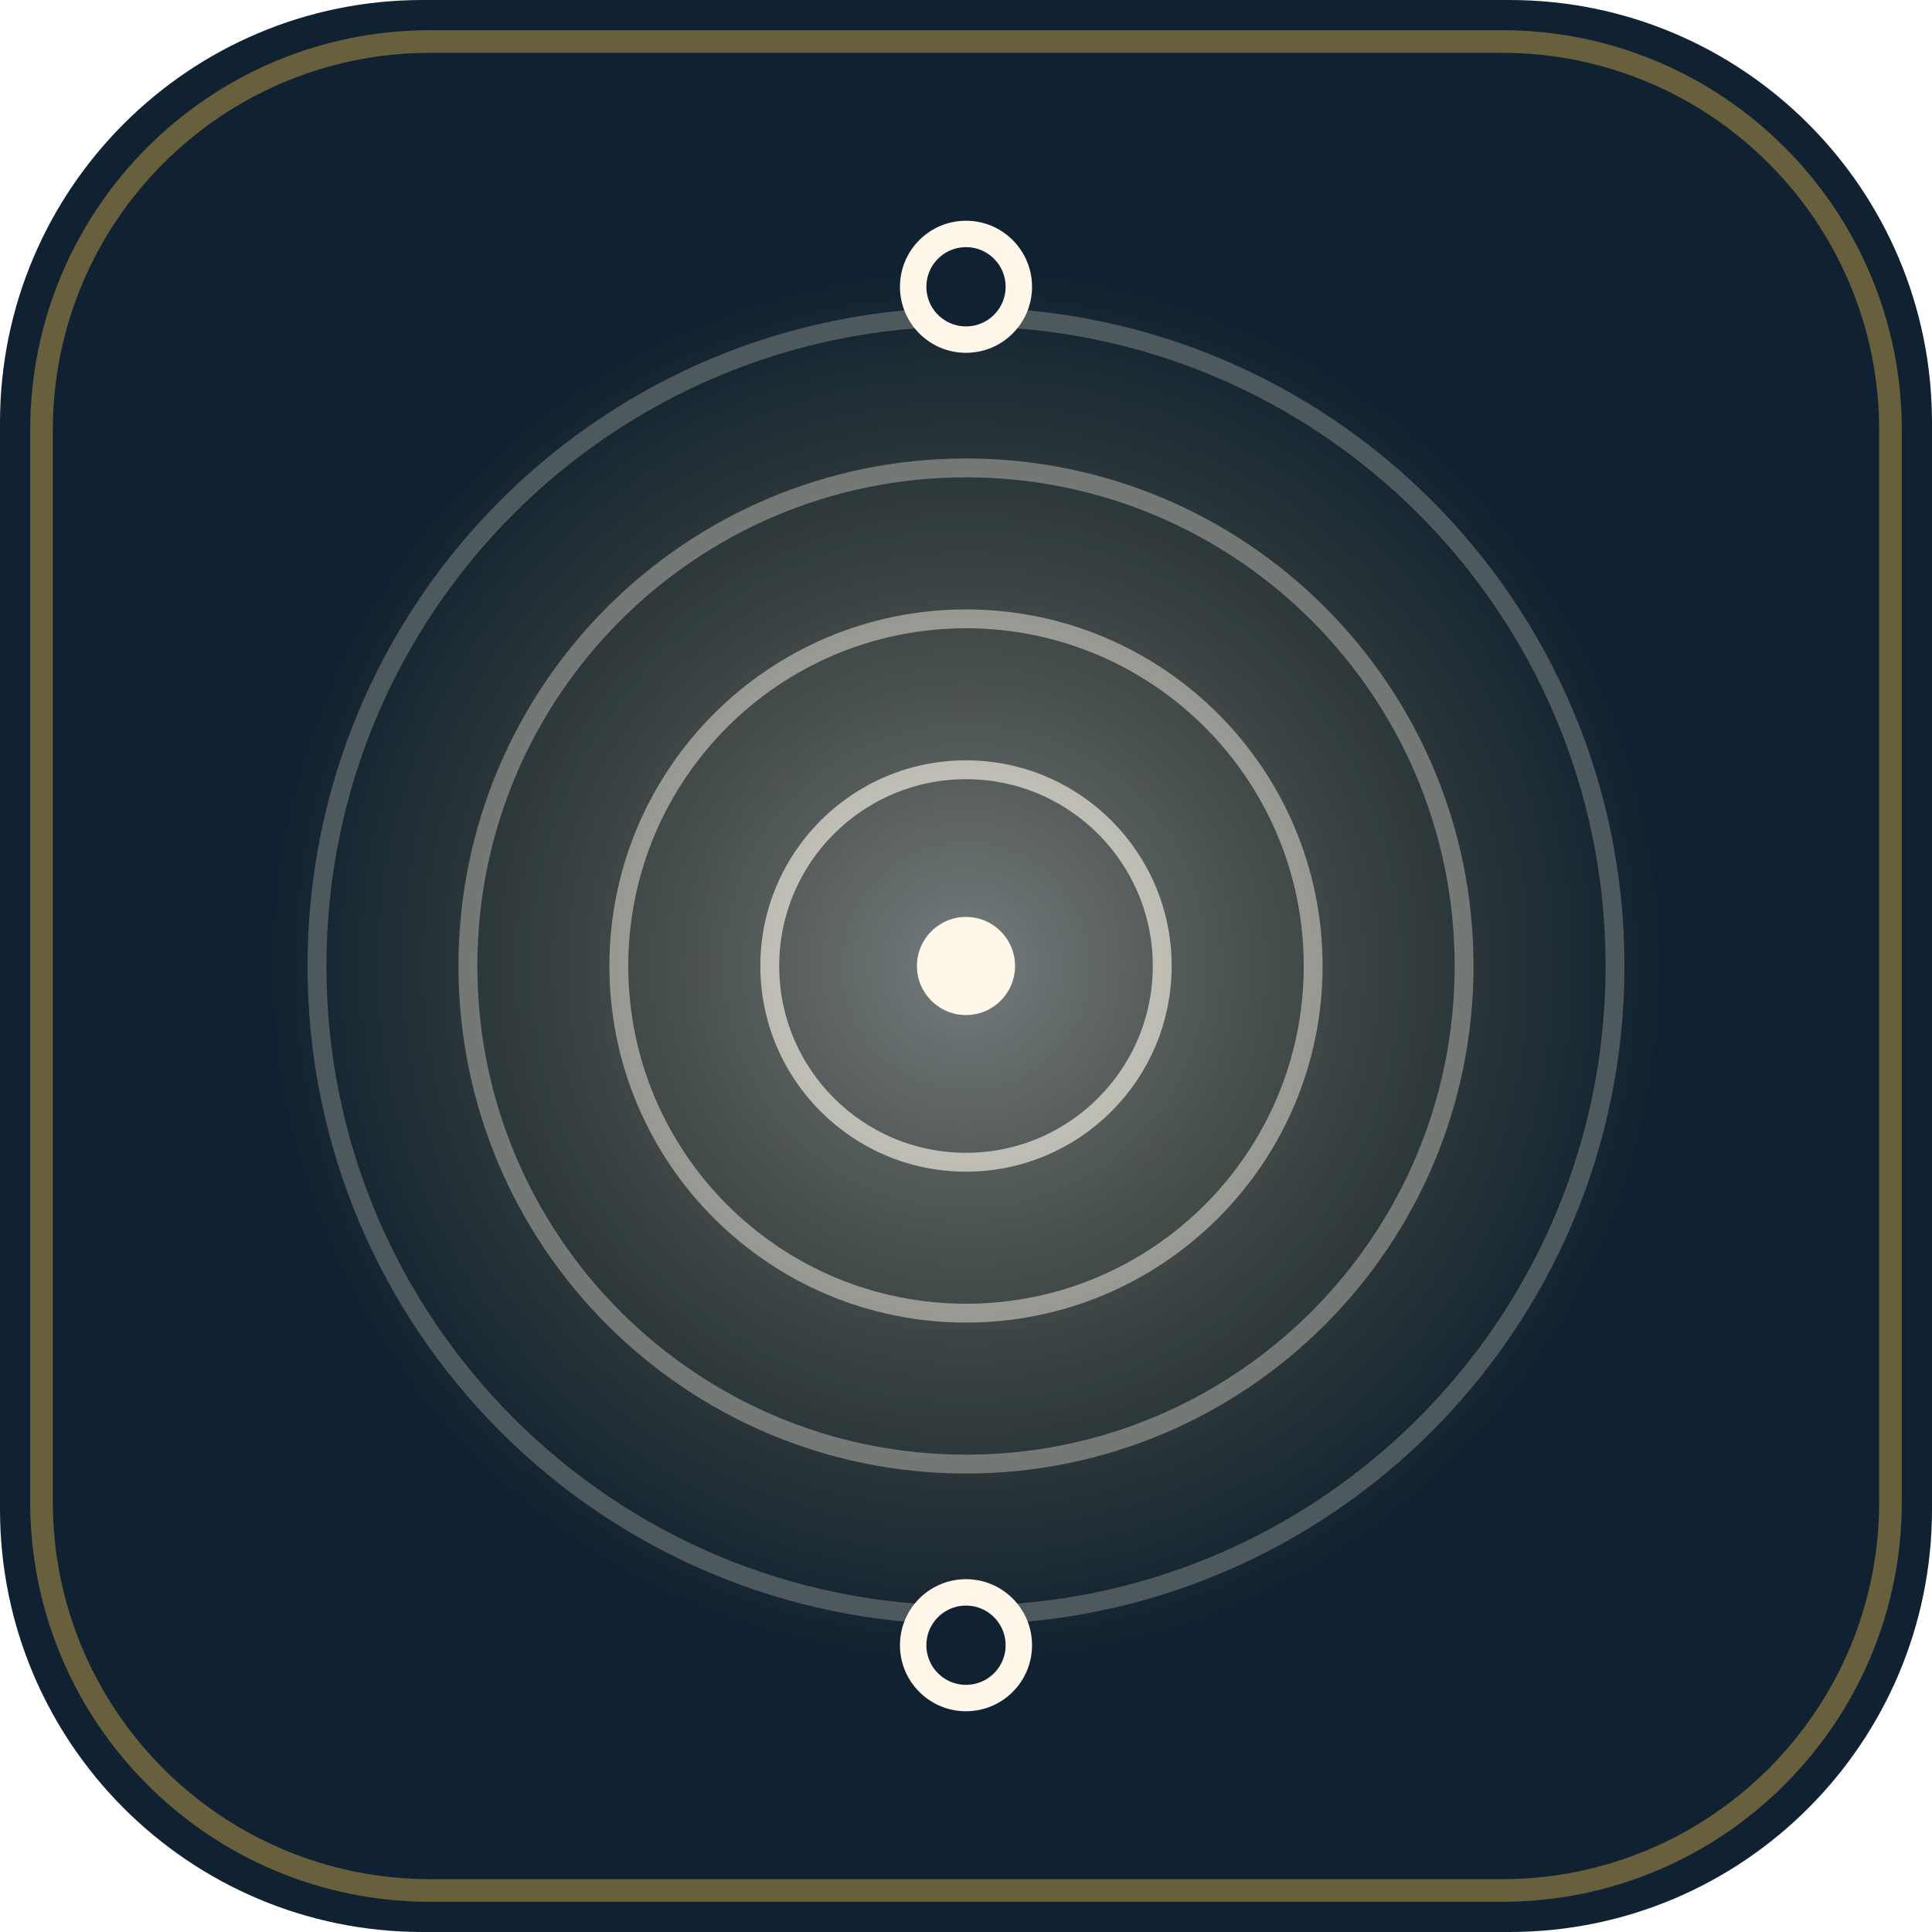
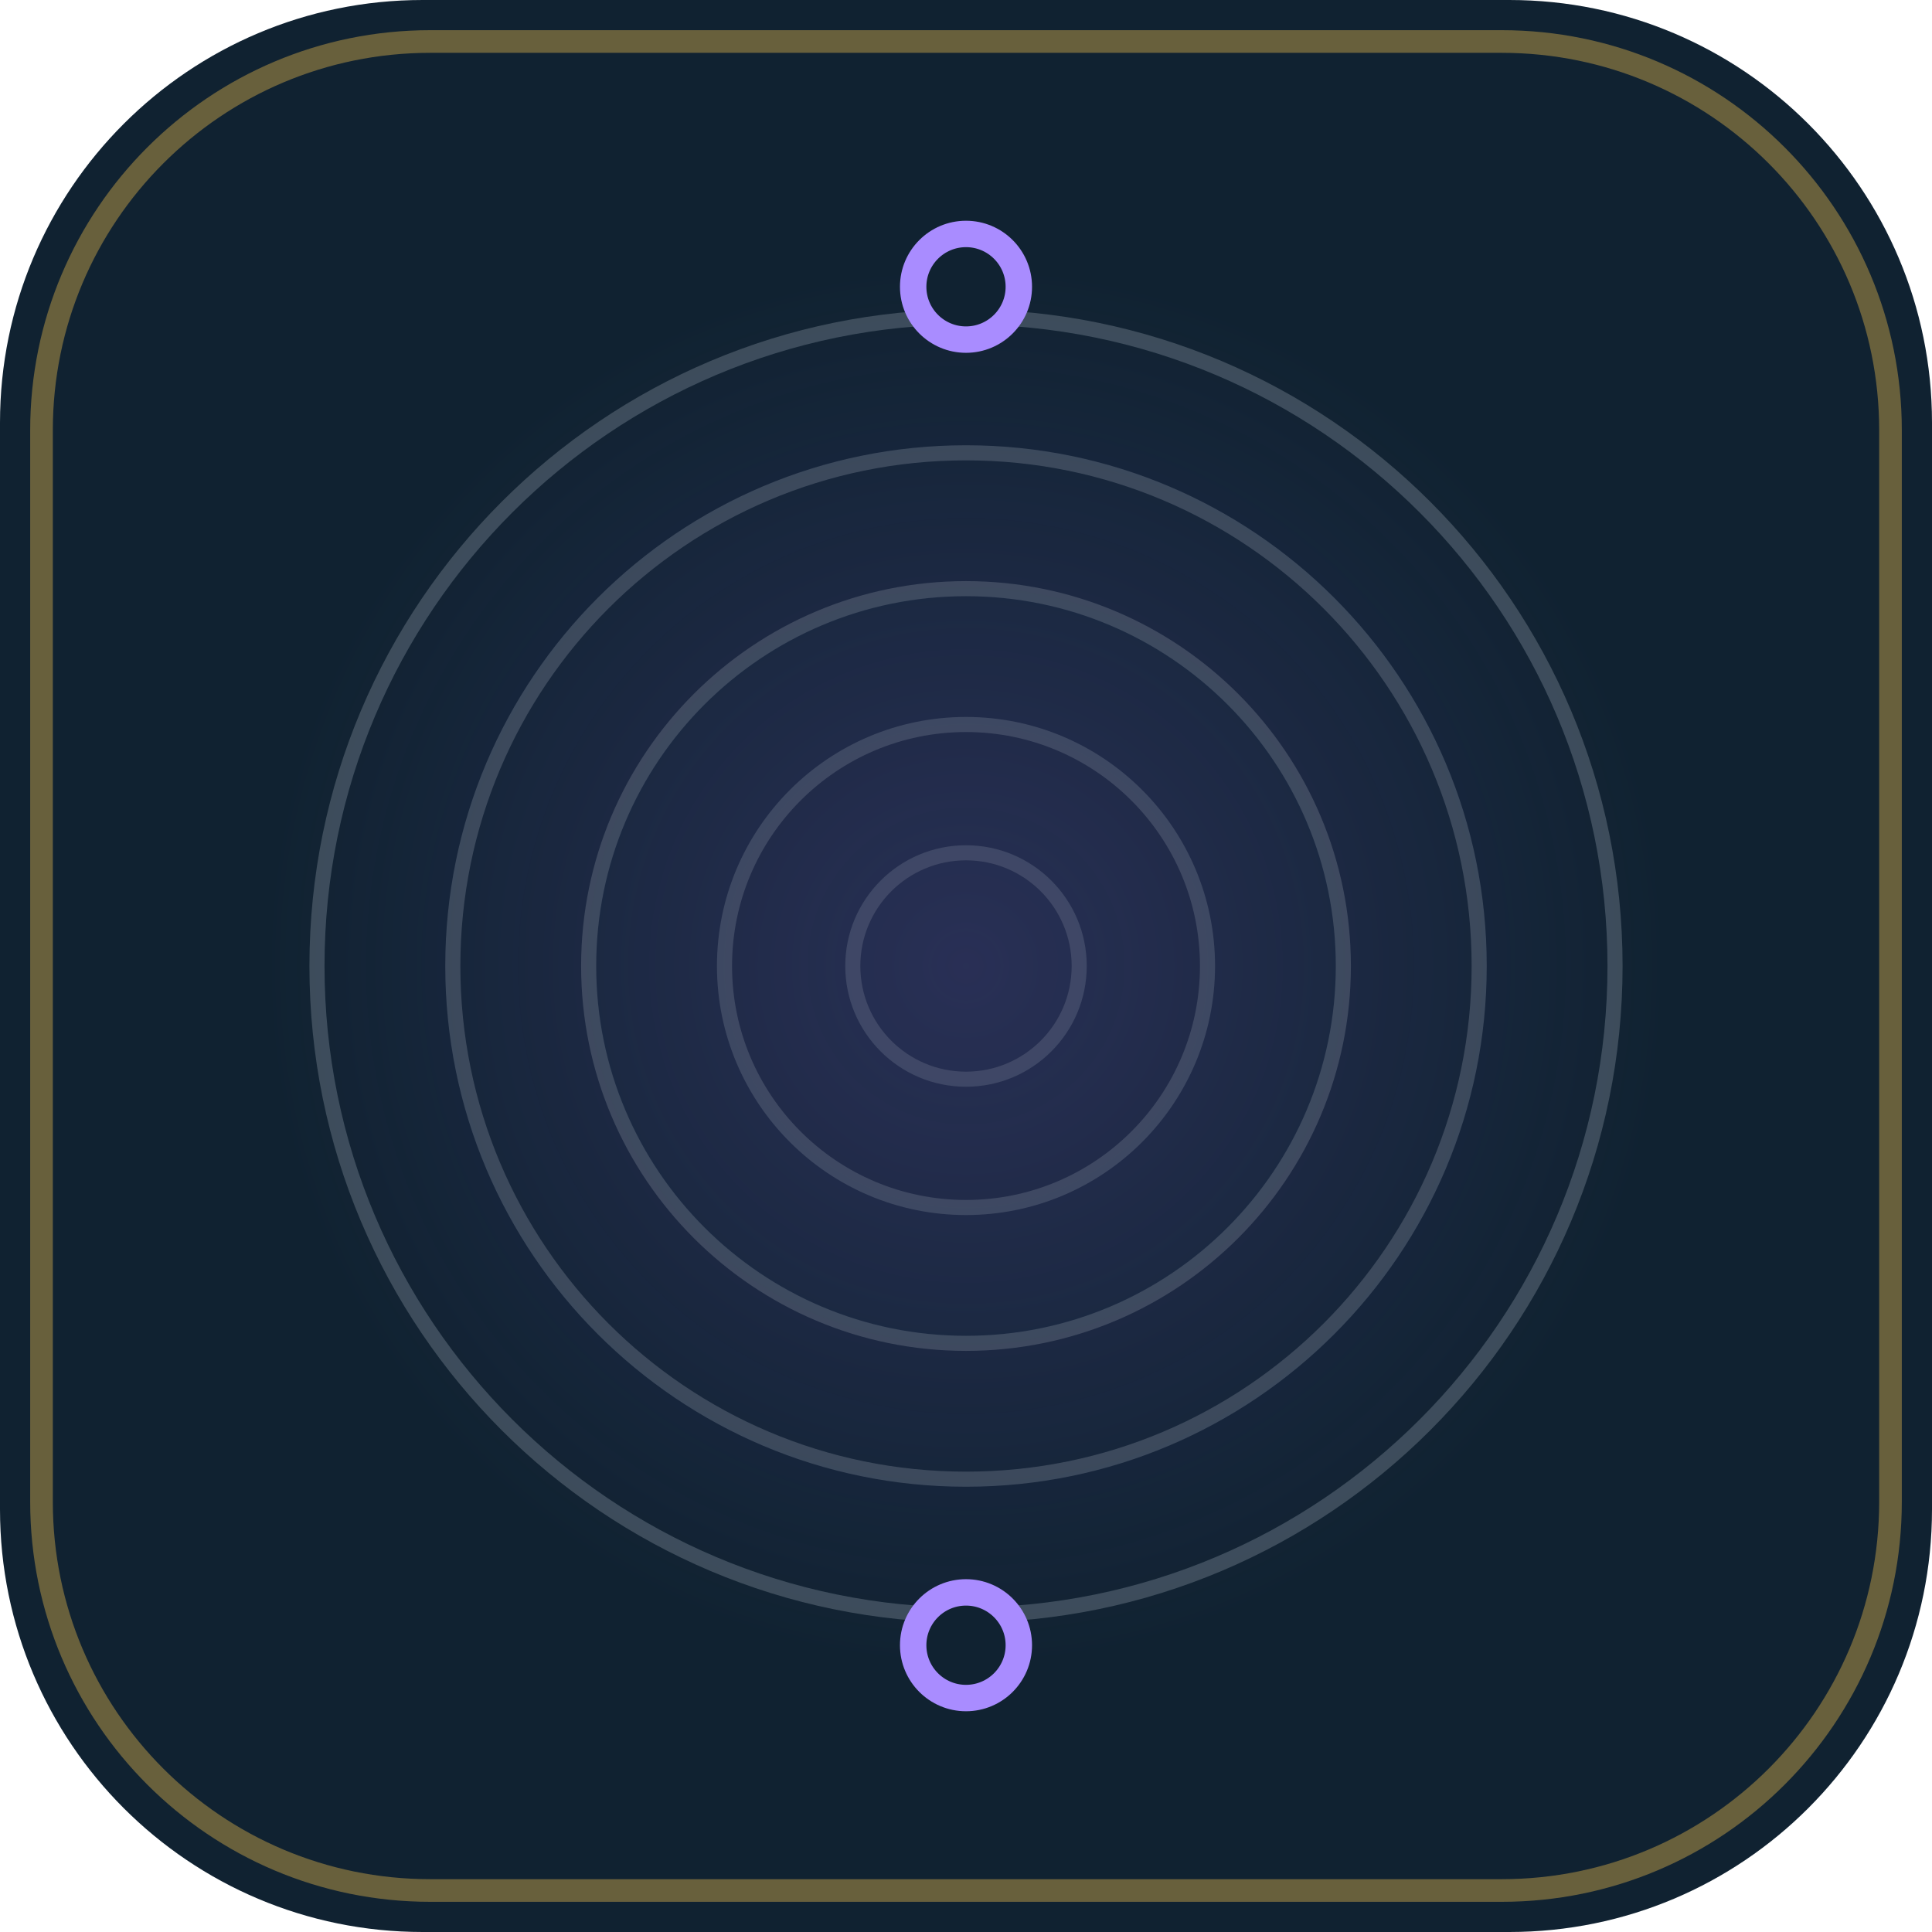
<svg xmlns="http://www.w3.org/2000/svg" viewBox="0 0 512 512" role="img" aria-labelledby="title description">
  <defs>
    <linearGradient id="axis" x1="0" y1="0" x2="0" y2="1">
-       <stop offset="0" stop-color="#fff8ea" />
-       <stop offset=".5" stop-color="#e2b54c" />
-       <stop offset="1" stop-color="#fff8ea" />
+       <stop offset="0" stop-color="#b59aff" />
+       <stop offset=".5" stop-color="#8d67e8" />
+       <stop offset="1" stop-color="#b59aff" />
    </linearGradient>
    <filter id="glow" x="-100%" y="-30%" width="300%" height="160%">
      <feGaussianBlur stdDeviation="12" result="blur" />
      <feMerge>
        <feMergeNode in="blur" />
        <feMergeNode in="SourceGraphic" />
      </feMerge>
    </filter>
    <radialGradient id="centerGlow" cx="50%" cy="50%" r="50%">
-       <stop offset="0" stop-color="#fff8ea" stop-opacity=".42" />
-       <stop offset="1" stop-color="#e2b54c" stop-opacity="0" />
+       <stop offset="0" stop-color="#8d67e8" stop-opacity=".2" />
+       <stop offset="1" stop-color="#8d67e8" stop-opacity="0" />
    </radialGradient>
  </defs>
  <rect width="512" height="512" rx="112" fill="#102231" />
  <rect x="11" y="11" width="490" height="490" rx="103" fill="none" stroke="#e2b54c" stroke-opacity=".42" stroke-width="6" />
  <circle cx="256" cy="256" r="184" fill="url(#centerGlow)" />
-   <g fill="none" stroke="#fff8ea">
-     <circle cx="256" cy="256" r="172" stroke-opacity=".24" stroke-width="5" />
-     <circle cx="256" cy="256" r="132" stroke-opacity=".34" stroke-width="5" />
-     <circle cx="256" cy="256" r="92" stroke-opacity=".46" stroke-width="5" />
-     <circle cx="256" cy="256" r="52" stroke-opacity=".62" stroke-width="5" />
+   <g fill="none" stroke="#aeb7c2">
+     <circle cx="256" cy="256" r="172" stroke-opacity=".28" stroke-width="4" />
+     <circle cx="256" cy="256" r="136" stroke-opacity=".25" stroke-width="4" />
+     <circle cx="256" cy="256" r="100" stroke-opacity=".23" stroke-width="4" />
+     <circle cx="256" cy="256" r="64" stroke-opacity=".21" stroke-width="4" />
+     <circle cx="256" cy="256" r="30" stroke-opacity=".19" stroke-width="4" />
  </g>
-   <path d="M256 76V436" fill="none" stroke="#e2b54c" stroke-opacity=".42" stroke-width="22" stroke-linecap="round" filter="url(#glow)" />
+   <path d="M256 76V436" fill="none" stroke="#8d67e8" stroke-opacity=".5" stroke-width="22" stroke-linecap="round" filter="url(#glow)" />
  <path d="M256 76V436" fill="none" stroke="url(#axis)" stroke-width="8" stroke-linecap="round" />
-   <circle cx="256" cy="76" r="14" fill="#102231" stroke="#fff8ea" stroke-width="7" />
-   <circle cx="256" cy="436" r="14" fill="#102231" stroke="#fff8ea" stroke-width="7" />
-   <circle cx="256" cy="256" r="13" fill="#fff8ea" />
+   <circle cx="256" cy="76" r="14" fill="#102231" stroke="#a98cff" stroke-width="7" />
+   <circle cx="256" cy="436" r="14" fill="#102231" stroke="#a98cff" stroke-width="7" />
</svg>
